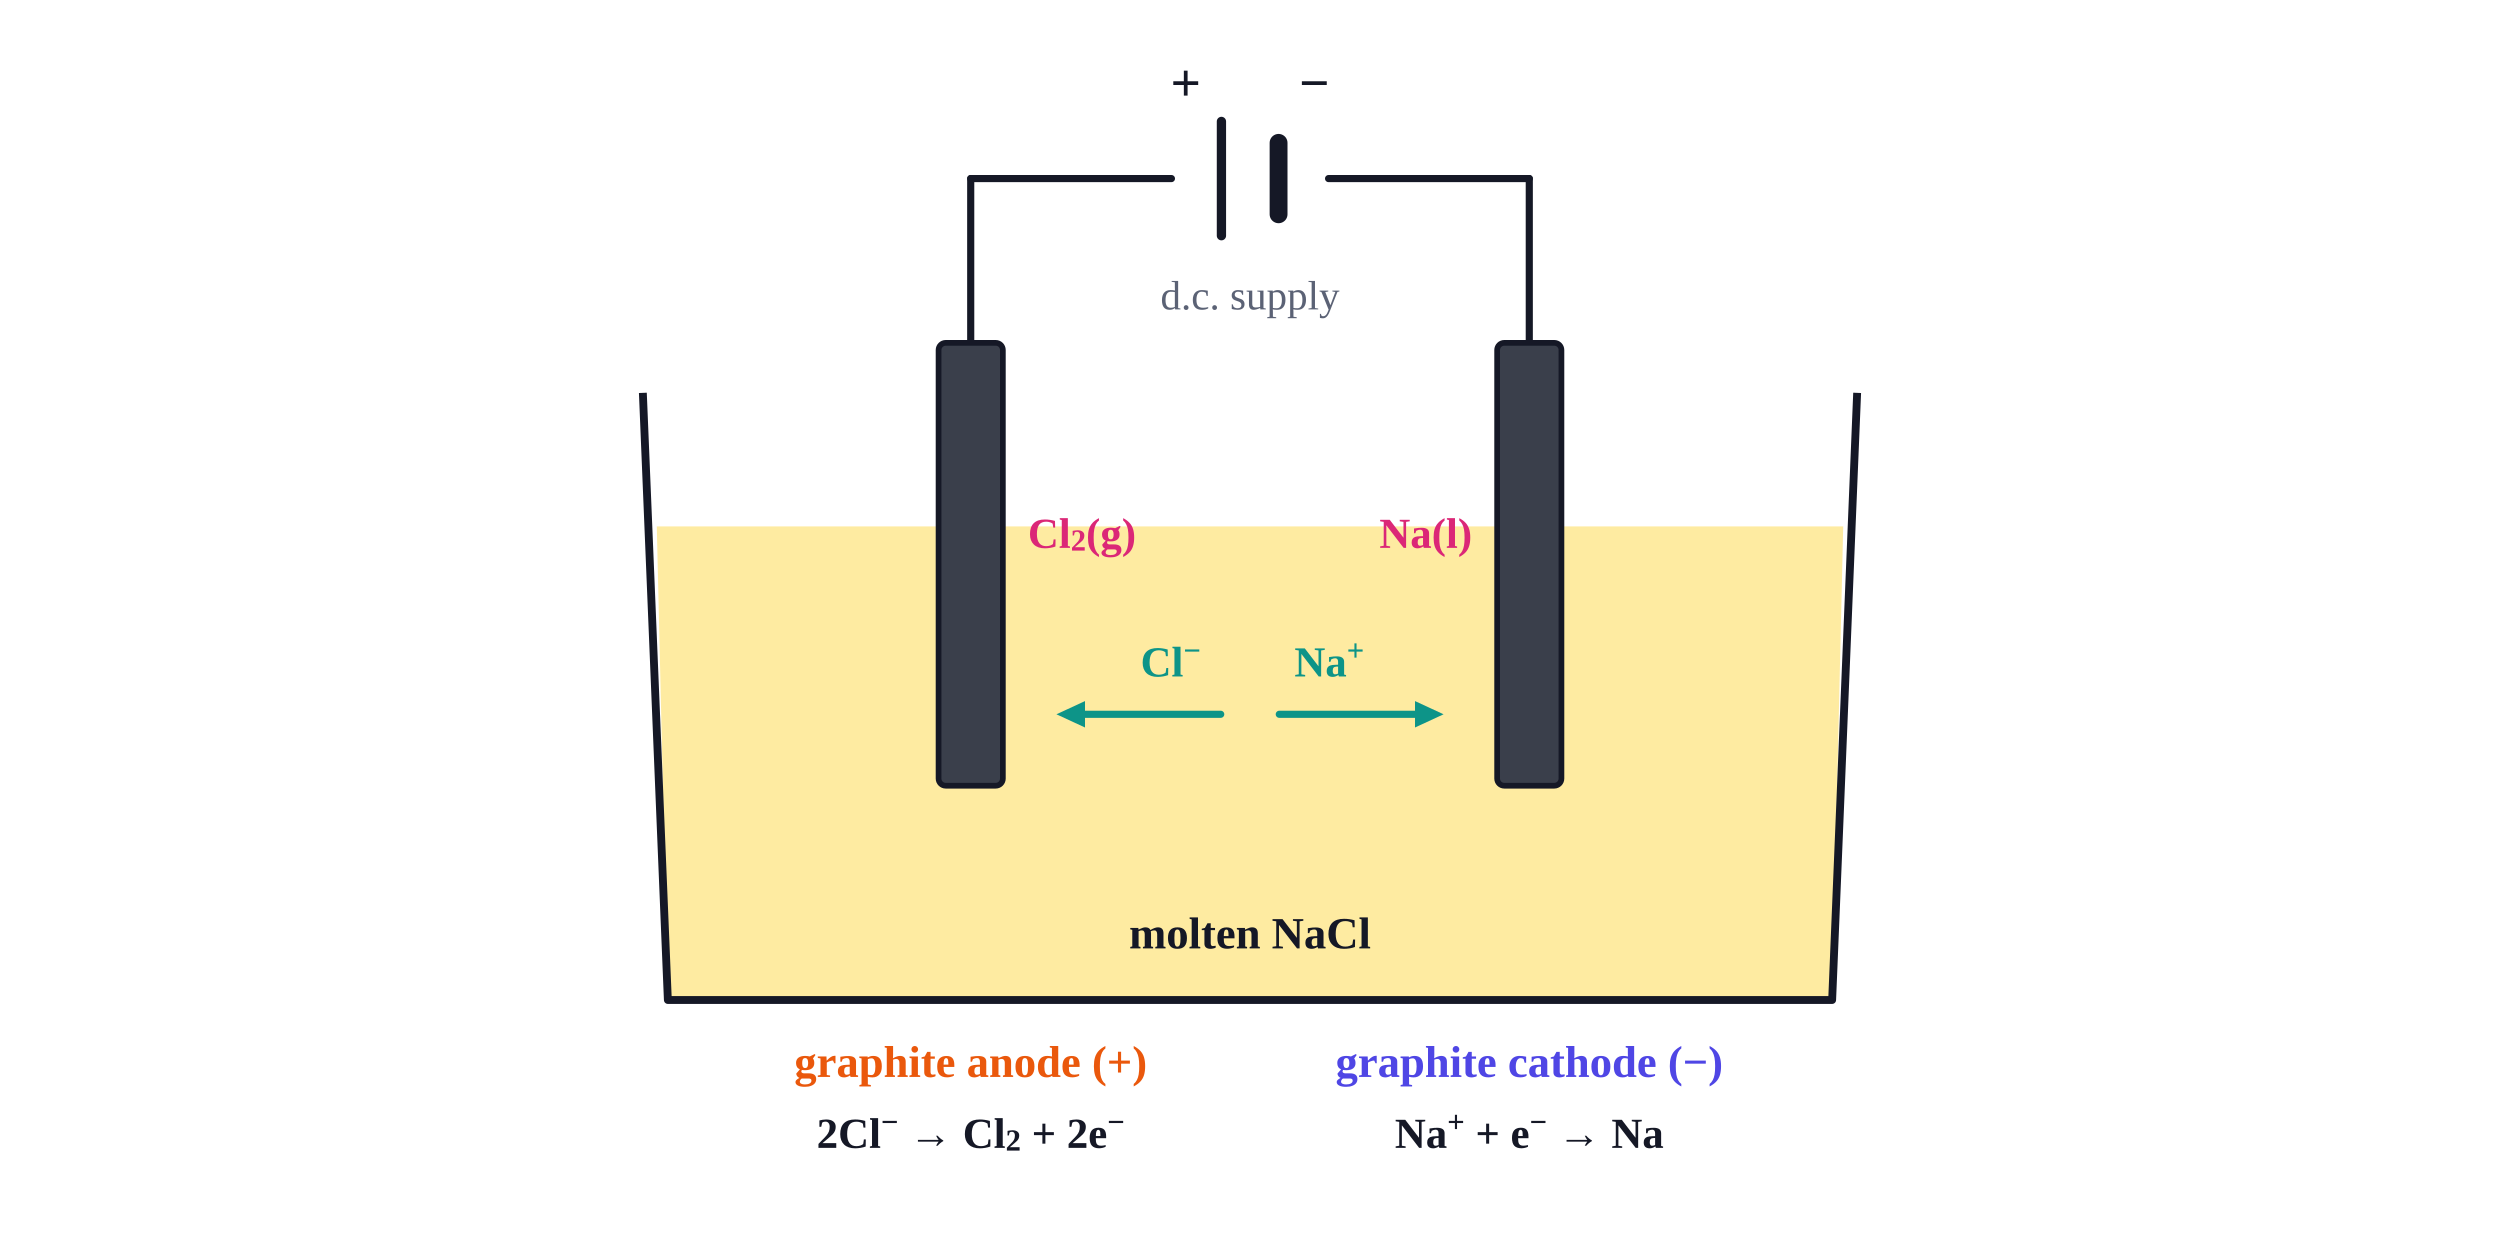
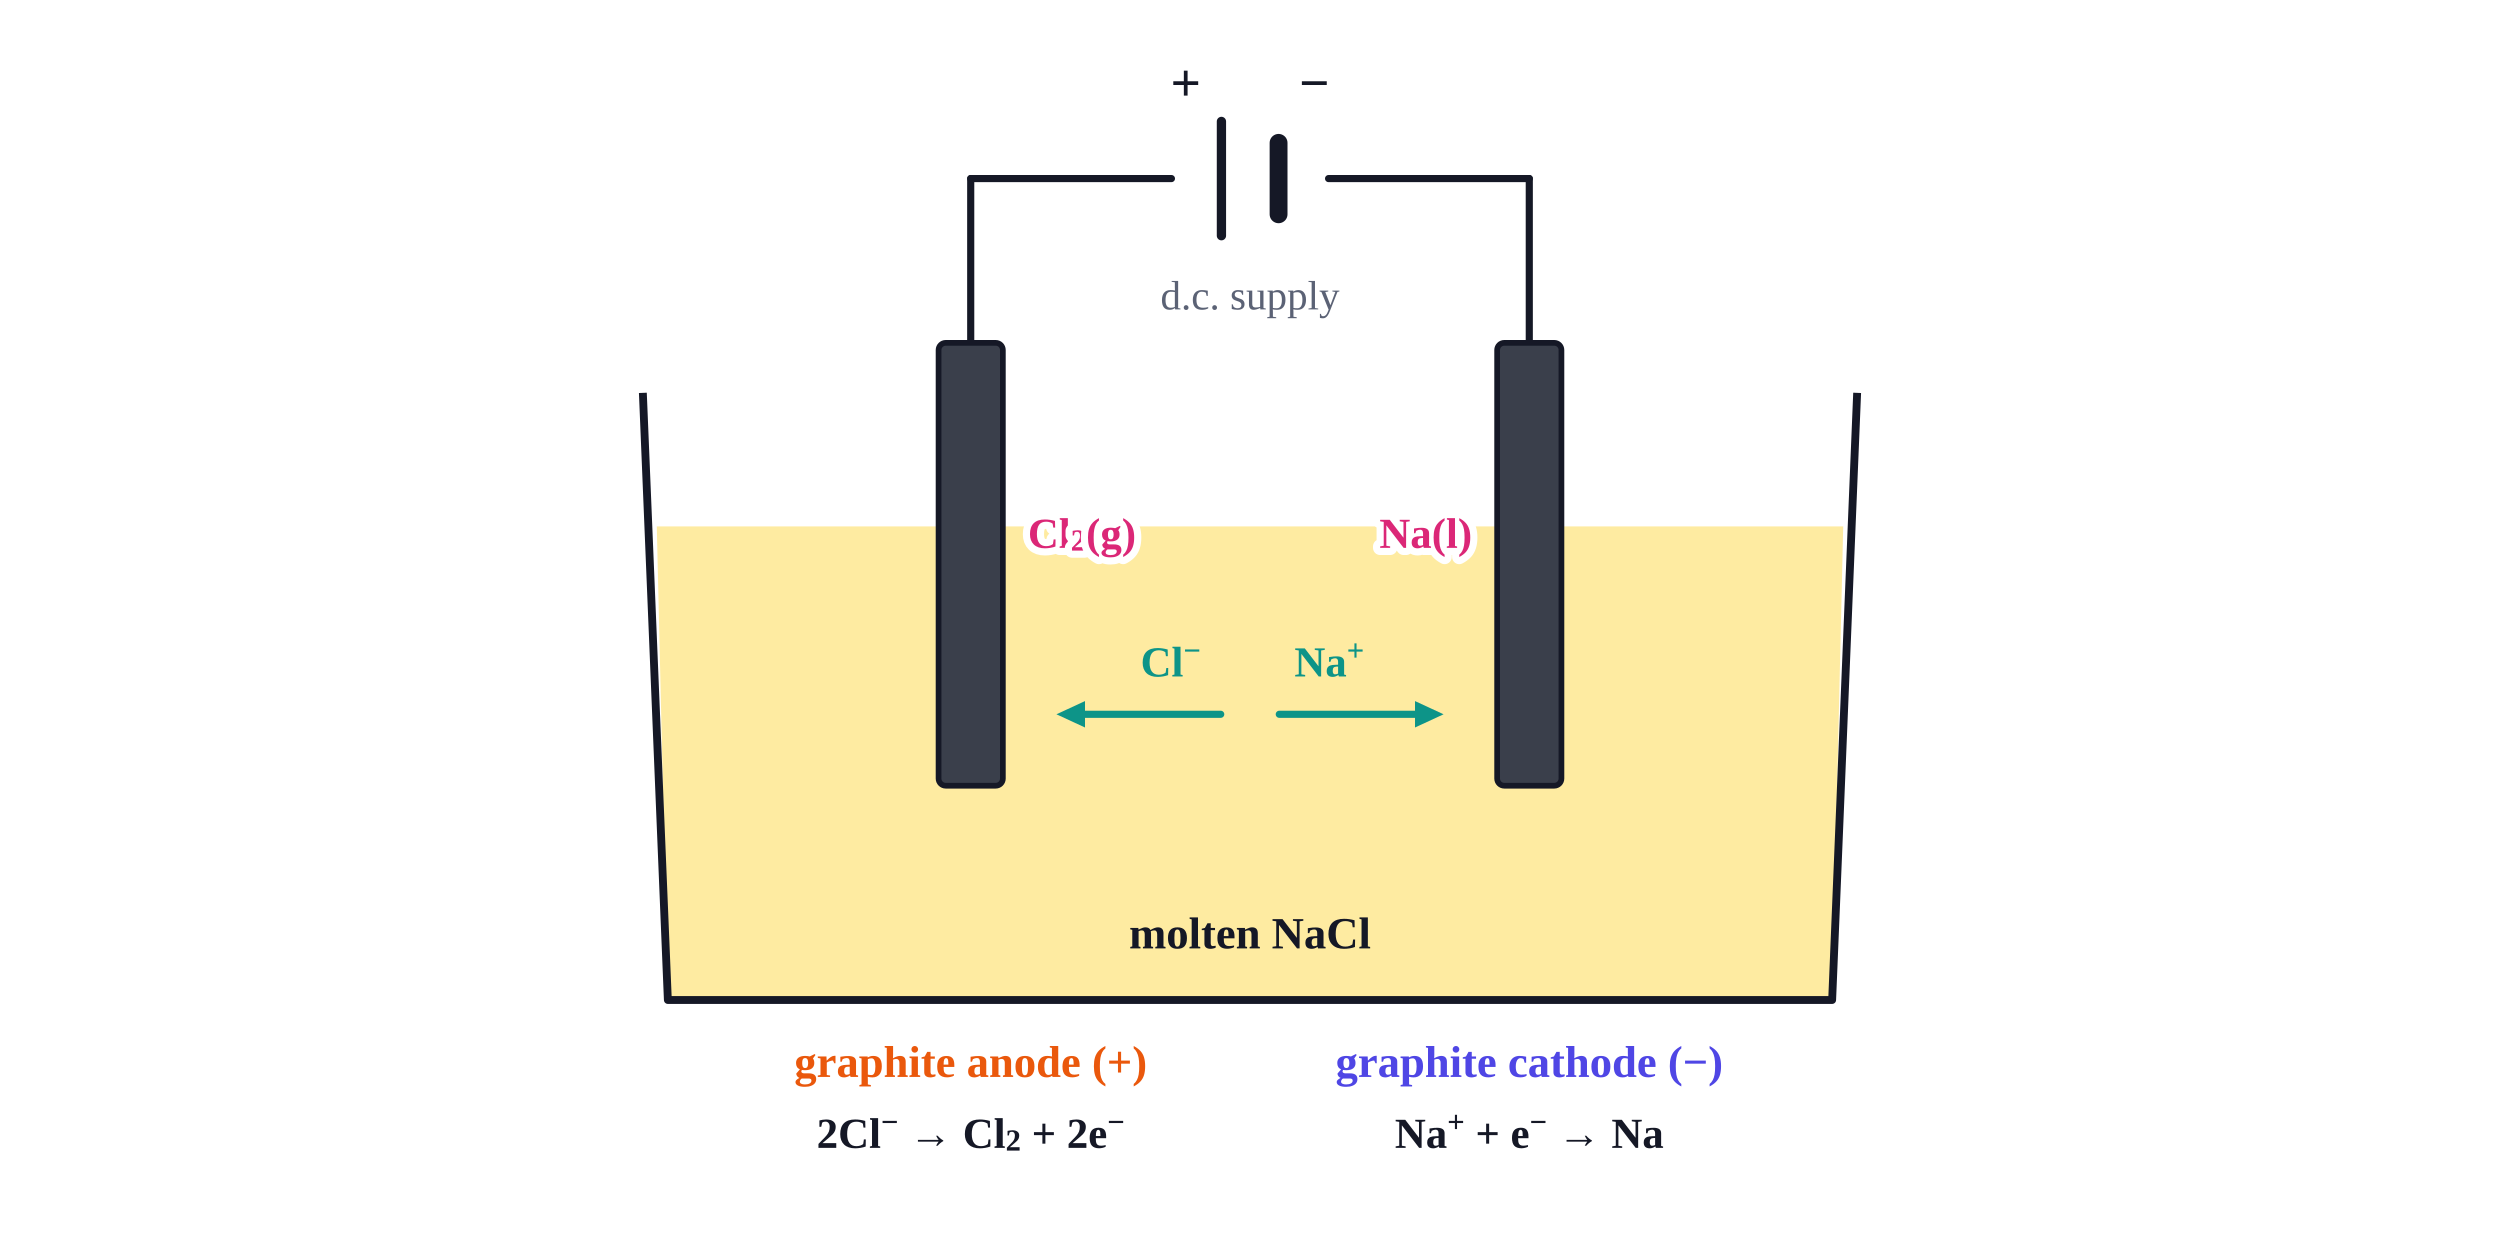
<svg xmlns="http://www.w3.org/2000/svg" viewBox="0 0 700.0 346.0" width="700.0" height="346.0" role="img" aria-label="A vessel of molten sodium chloride with two electrodes connected to a d.c. supply; sodium forms at the negative electrode and chlorine at the positive." style="color:var(--vx-ink, #151826);font-family:inherit;max-width:100%;height:auto">
  <path d="M183.9 147.4 L187.0 280.0 L513.0 280.0 L516.1 147.4 Z" fill="#fde68a" fill-opacity=".8" />
  <path d="M180.0 110.0 L187.0 280.0 L513.0 280.0 L520.0 110.0" fill="none" stroke="var(--vx-ink, #151826)" stroke-width="2.2" stroke-linejoin="round" />
  <text x="350.0" y="262.0" font-size="12.5" font-weight="600" text-anchor="middle" dominant-baseline="middle" fill="var(--vx-ink, #151826)">molten NaCl</text>
  <path d="M271.8 100.0 L271.8 50.0" stroke="var(--vx-ink, #151826)" stroke-width="2" stroke-linecap="round" fill="none" />
  <path d="M271.8 50.0 L328.0 50.0" stroke="var(--vx-ink, #151826)" stroke-width="2" stroke-linecap="round" fill="none" />
  <path d="M372.0 50.0 L428.2 50.0" stroke="var(--vx-ink, #151826)" stroke-width="2" stroke-linecap="round" fill="none" />
  <path d="M428.2 50.0 L428.2 100.0" stroke="var(--vx-ink, #151826)" stroke-width="2" stroke-linecap="round" fill="none" />
  <path d="M342.0 34.0 L342.0 66.0" stroke="var(--vx-ink, #151826)" stroke-width="2.6" stroke-linecap="round" fill="none" />
  <path d="M358.0 40.0 L358.0 60.0" stroke="var(--vx-ink, #151826)" stroke-width="5" stroke-linecap="round" fill="none" />
  <text x="332.0" y="24.0" font-size="15" font-weight="800" text-anchor="middle" dominant-baseline="middle" fill="var(--vx-ink, #151826)">+</text>
  <text x="368.0" y="24.0" font-size="15" font-weight="800" text-anchor="middle" dominant-baseline="middle" fill="var(--vx-ink, #151826)">−</text>
  <text x="350.0" y="84.0" font-size="11.5" font-weight="500" text-anchor="middle" dominant-baseline="middle" fill="var(--vx-soft, #5b6275)">d.c. supply</text>
  <rect x="262.8" y="96.0" width="18.0" height="124.0" rx="2" fill="#3a3f4b" stroke="var(--vx-ink, #151826)" stroke-width="1.6" />
  <text x="271.8" y="298.0" font-size="12.5" font-weight="700" text-anchor="middle" dominant-baseline="middle" fill="var(--vx-a3, #ea580c)">graphite anode (+)</text>
  <text x="271.8" y="318.0" font-size="12" font-weight="600" text-anchor="middle" dominant-baseline="middle" fill="var(--vx-ink, #151826)">2Cl<tspan baseline-shift="super" font-size="8.6">−</tspan> → Cl<tspan baseline-shift="sub" font-size="8.6">2</tspan> + 2e<tspan baseline-shift="super" font-size="8.6">−</tspan>
  </text>
-   <text x="287.8" y="150.0" font-size="12" font-weight="700" text-anchor="start" dominant-baseline="middle" fill="var(--vx-a2, #db2777)">Cl<tspan baseline-shift="sub" font-size="8.6">2</tspan>(g)</text>
+   <text x="287.8" y="150.0" font-size="12" font-weight="700" text-anchor="start" dominant-baseline="middle" fill="var(--vx-a2, #db2777)" stroke="var(--vx-card, #fff)" stroke-width="4" stroke-linejoin="round" paint-order="stroke">Cl<tspan baseline-shift="sub" font-size="8.6">2</tspan>(g)</text>
  <path d="M341.8 200.0 L303.0 200.0" stroke="var(--vx-a4, #0d9488)" stroke-width="2" stroke-linecap="round" fill="none" />
  <path d="M295.8 200.0 L303.8 196.3 L303.8 203.7 Z" fill="var(--vx-a4, #0d9488)" />
  <text x="327.8" y="186.0" font-size="12" font-weight="700" text-anchor="middle" dominant-baseline="middle" fill="var(--vx-a4, #0d9488)">Cl<tspan baseline-shift="super" font-size="8.6">−</tspan>
  </text>
  <rect x="419.2" y="96.0" width="18.0" height="124.0" rx="2" fill="#3a3f4b" stroke="var(--vx-ink, #151826)" stroke-width="1.6" />
  <text x="428.2" y="298.0" font-size="12.5" font-weight="700" text-anchor="middle" dominant-baseline="middle" fill="var(--vx-a1, #4f46e5)">graphite cathode (−)</text>
  <text x="428.2" y="318.0" font-size="12" font-weight="600" text-anchor="middle" dominant-baseline="middle" fill="var(--vx-ink, #151826)">Na<tspan baseline-shift="super" font-size="8.6">+</tspan> + e<tspan baseline-shift="super" font-size="8.6">−</tspan> → Na</text>
-   <text x="412.2" y="150.0" font-size="12" font-weight="700" text-anchor="end" dominant-baseline="middle" fill="var(--vx-a2, #db2777)">Na(l)</text>
+   <text x="412.2" y="150.0" font-size="12" font-weight="700" text-anchor="end" dominant-baseline="middle" fill="var(--vx-a2, #db2777)" stroke="var(--vx-card, #fff)" stroke-width="4" stroke-linejoin="round" paint-order="stroke">Na(l)</text>
  <path d="M358.2 200.0 L397.0 200.0" stroke="var(--vx-a4, #0d9488)" stroke-width="2" stroke-linecap="round" fill="none" />
  <path d="M404.2 200.0 L396.2 203.7 L396.2 196.3 Z" fill="var(--vx-a4, #0d9488)" />
  <text x="372.2" y="186.0" font-size="12" font-weight="700" text-anchor="middle" dominant-baseline="middle" fill="var(--vx-a4, #0d9488)">Na<tspan baseline-shift="super" font-size="8.6">+</tspan>
  </text>
</svg>
